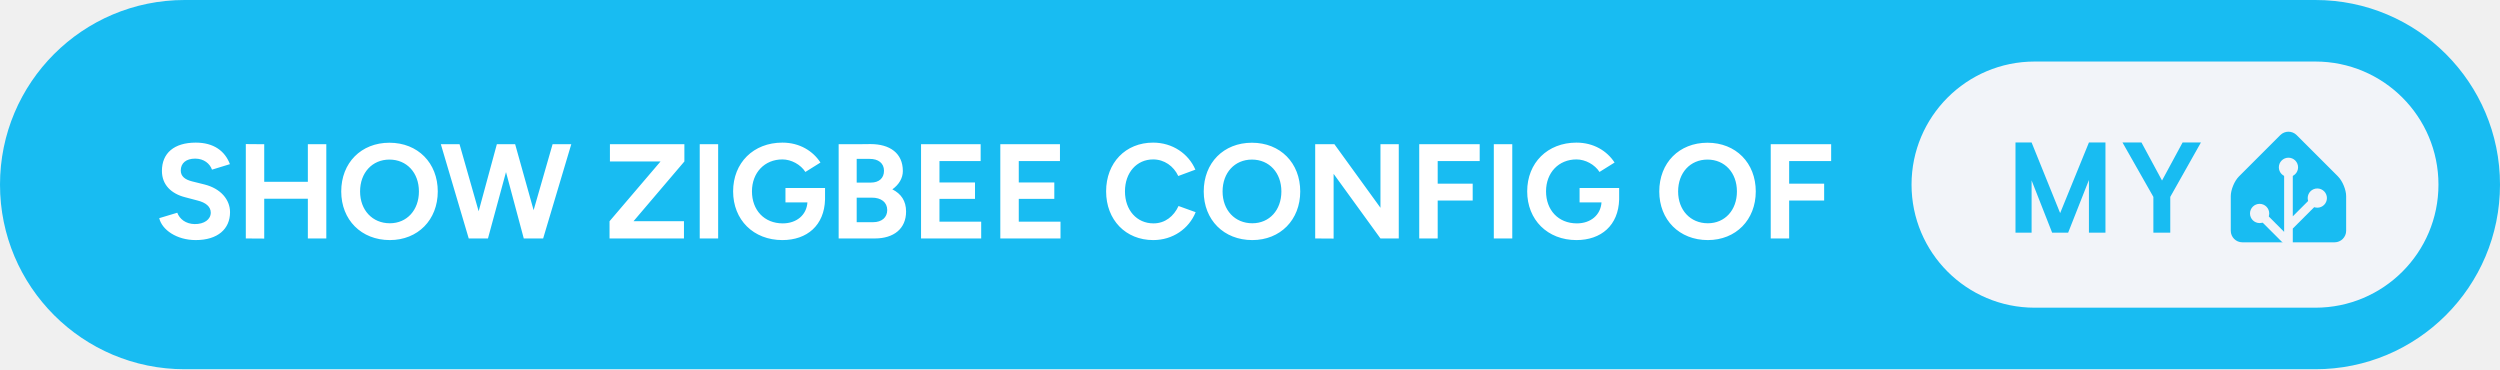
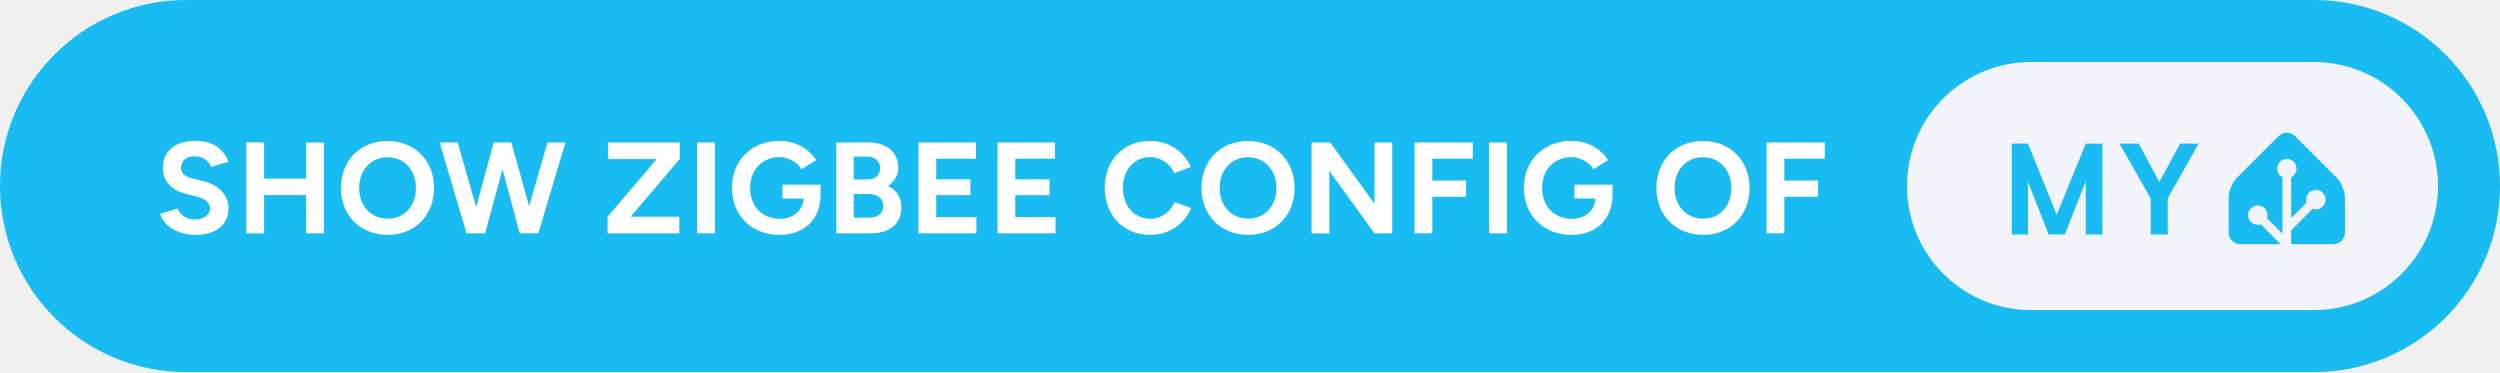
- <svg xmlns="http://www.w3.org/2000/svg" width="325" height="48" aria-label="show Zigbee config of My Home Assistant" style="border-radius:24px" viewBox="0 0 650 96">
-   <rect width="650" height="96" fill="#18BCF2" rx="48" />
-   <path fill="#fff" d="M50.89 62.42c5.7 0 8.92-2.87 8.92-7.25 0-3.25-2.41-6.15-6.65-7.21l-3.22-.8c-1.82-.46-2.94-1.3-2.94-2.83 0-1.93 1.4-3.09 3.75-3.09 2.27 0 3.81 1.3 4.37 2.87l4.66-1.43c-1.3-3.43-4.2-5.6-8.89-5.6-5.61 0-8.79 2.73-8.79 7.35 0 3.64 2.45 5.95 6.06 6.86l3.18.84c2.17.53 3.46 1.61 3.46 3.15 0 1.78-1.71 3.01-4.19 2.98-2.35-.04-3.92-1.34-4.52-2.95l-4.69 1.41c.7 3.01 4.51 5.7 9.49 5.7ZM63.91 62l4.79.03V51.67h11.34V62h4.8V37.5h-4.8v9.77H68.7V37.5l-4.79-.04Zm37.45.42c7.28 0 12.46-5.25 12.46-12.64 0-7.42-5.18-12.67-12.57-12.67-7.35 0-12.53 5.22-12.53 12.67 0 7.39 5.22 12.64 12.64 12.64Zm0-4.37c-4.55 0-7.74-3.43-7.74-8.27 0-4.86 3.15-8.29 7.63-8.29 4.52 0 7.67 3.43 7.67 8.29 0 4.84-3.12 8.27-7.56 8.27ZM121.87 62h5l4.69-17.26L136.18 62h5.04l7.31-24.5h-4.86l-4.93 17.15-4.8-17.15h-4.76l-4.73 17.43-4.97-17.43h-4.86Zm36.61 0h19.35v-4.48h-13.12l13.23-15.54V37.5h-19.36v4.48h13.16l-13.26 15.54Zm23.45 0h4.79V37.5h-4.79Zm21.49.42c6.4 0 10.92-3.82 11.09-10.57v-2.97h-10.29v3.74h5.71c-.21 3.29-2.84 5.46-6.41 5.46-4.83 0-8.01-3.46-8.01-8.33s3.29-8.3 7.91-8.3c2.31 0 4.76 1.33 5.98 3.26l3.92-2.45c-1.96-3.01-5.42-5.18-9.9-5.18-7.53 0-12.81 5.25-12.81 12.67s5.28 12.67 12.81 12.67Zm14.63-.42h9.41c4.9 0 8.12-2.52 8.12-7 0-2.77-1.29-4.62-3.57-5.77 1.72-1.23 2.73-2.91 2.73-4.76 0-4.63-3.36-7.01-8.4-7.01l-3.6.04h-4.69Zm8.01-20.69c2.31-.03 3.78 1.13 3.78 3.08 0 1.96-1.33 3.08-3.39 3.08h-3.71v-6.16Zm.56 10.08c2.52-.03 4.06 1.23 4.06 3.23 0 1.89-1.4 3.15-3.67 3.15h-4.27v-6.38h.24ZM239.47 62h15.64v-4.37h-10.85v-5.92h9.24v-4.27h-9.24v-5.56h10.71V37.5h-15.5Zm20.61 0h15.65v-4.37h-10.85v-5.92h9.24v-4.27h-9.24v-5.56h10.71V37.5h-15.51Zm39.76.42c5.08 0 9.28-2.94 11.03-7.25l-4.45-1.61c-1.23 2.67-3.5 4.52-6.51 4.52-4.34 0-7.42-3.43-7.42-8.33 0-4.87 3.05-8.3 7.32-8.3 2.9 0 5.32 1.72 6.54 4.31l4.45-1.65c-1.79-4.16-5.95-7.03-10.99-7.03-7.18 0-12.22 5.25-12.22 12.67s5.08 12.67 12.25 12.67Zm25.76 0c7.28 0 12.46-5.25 12.46-12.64 0-7.42-5.18-12.67-12.56-12.67-7.36 0-12.53 5.22-12.53 12.67 0 7.39 5.21 12.64 12.63 12.64Zm0-4.37c-4.55 0-7.73-3.43-7.73-8.27 0-4.86 3.14-8.29 7.63-8.29 4.51 0 7.66 3.43 7.66 8.29 0 4.84-3.11 8.27-7.56 8.27ZM341.95 62l4.79.03V45.2L358.92 62h4.76V37.5h-4.76v16.52L346.95 37.5h-5ZM369 62h4.8v-9.87h9.1v-4.38h-9.1v-5.87h10.92V37.5H369Zm19.39 0h4.8V37.5h-4.8Zm21.49.42c6.41 0 10.92-3.82 11.1-10.57v-2.97h-10.29v3.74h5.7c-.21 3.29-2.83 5.46-6.4 5.46-4.83 0-8.02-3.46-8.02-8.33s3.29-8.3 7.91-8.3c2.31 0 4.76 1.33 5.99 3.26l3.92-2.45c-1.96-3.01-5.43-5.18-9.91-5.18-7.52 0-12.81 5.25-12.81 12.67s5.29 12.67 12.81 12.67Zm34.16 0c7.28 0 12.46-5.25 12.46-12.64 0-7.42-5.18-12.67-12.56-12.67-7.36 0-12.53 5.22-12.53 12.67 0 7.39 5.21 12.64 12.63 12.64Zm0-4.37c-4.55 0-7.73-3.43-7.73-8.27 0-4.86 3.14-8.29 7.63-8.29 4.51 0 7.66 3.43 7.66 8.29 0 4.84-3.11 8.27-7.56 8.27ZM460.39 62h4.79v-9.87h9.1v-4.38h-9.1v-5.87h10.92V37.5h-15.71Z" />
-   <g style="transform:translate(153px,0)">
+ <svg xmlns="http://www.w3.org/2000/svg" width="322.5" height="48" aria-label="show Zigbee config of My Home Assistant" style="border-radius:24px" viewBox="0 0 645 96">
+   <rect width="645" height="96" fill="#18BCF2" rx="48" />
+   <path fill="#fff" d="M50.42 60.6c5.46 0 8.54-2.75 8.54-6.93 0-3.12-2.31-5.9-6.36-6.9L49.51 46c-1.74-.44-2.81-1.24-2.81-2.72 0-1.84 1.34-2.95 3.58-2.95 2.18 0 3.66 1.24 4.19 2.75l4.46-1.37c-1.24-3.29-4.02-5.36-8.51-5.36-5.36 0-8.41 2.61-8.41 7.03 0 3.49 2.35 5.7 5.8 6.57l3.04.8c2.08.51 3.32 1.54 3.32 3.02 0 1.71-1.64 2.88-4.02 2.85-2.24-.04-3.75-1.28-4.32-2.82l-4.49 1.34c.67 2.88 4.32 5.46 9.08 5.46Zm13.13-.4 4.59.03v-9.91h10.85v9.88h4.59V36.75h-4.59v9.35H68.14v-9.35l-4.59-.03Zm36.52.4c6.96 0 11.92-5.02 11.92-12.09 0-7.1-4.96-12.13-12.02-12.13-7.04 0-12 4.99-12 12.13 0 7.07 4.99 12.09 12.1 12.09Zm0-4.19c-4.36 0-7.41-3.28-7.41-7.9 0-4.66 3.02-7.94 7.31-7.94 4.32 0 7.33 3.28 7.33 7.94 0 4.62-2.98 7.9-7.23 7.9Zm20.3 3.79h4.79l4.49-16.52 4.42 16.52h4.82l7-23.45h-4.65l-4.73 16.41-4.59-16.41h-4.55l-4.52 16.68-4.76-16.68h-4.66Zm36.38 0h18.52v-4.29h-12.56l12.66-14.87v-4.29h-18.52v4.29h12.59l-12.69 14.87Zm23.11 0h4.59V36.75h-4.59Zm21.24.4c6.13 0 10.45-3.65 10.62-10.12v-2.84h-9.85v3.58h5.46c-.2 3.15-2.71 5.23-6.13 5.23-4.62 0-7.67-3.32-7.67-7.98 0-4.65 3.15-7.93 7.57-7.93 2.21 0 4.56 1.27 5.73 3.11l3.75-2.34c-1.87-2.89-5.19-4.96-9.48-4.96-7.2 0-12.26 5.02-12.26 12.12 0 7.11 5.06 12.13 12.26 12.13Zm14.67-.4h9.02c4.69 0 7.77-2.41 7.77-6.7 0-2.65-1.24-4.42-3.42-5.53 1.64-1.17 2.61-2.78 2.61-4.55 0-4.43-3.21-6.7-8.04-6.7l-3.45.03h-4.49Zm7.68-19.8c2.21-.03 3.61 1.07 3.61 2.95 0 1.88-1.27 2.95-3.25 2.95h-3.55v-5.9Zm.53 9.65c2.41-.03 3.89 1.17 3.89 3.08 0 1.81-1.34 3.02-3.52 3.02h-4.09v-6.1h.24Zm12.97 10.15h14.97v-4.19h-10.38v-5.66h8.84v-4.09h-8.84v-5.32h10.25v-4.19h-14.84Zm20.4 0h14.97v-4.19h-10.38v-5.66h8.84v-4.09h-8.84v-5.32h10.25v-4.19h-14.84Zm39.39.4c4.86 0 8.88-2.81 10.56-6.93l-4.26-1.54c-1.17 2.54-3.35 4.32-6.23 4.32-4.15 0-7.1-3.29-7.1-7.98 0-4.65 2.91-7.93 7-7.93 2.78 0 5.09 1.64 6.27 4.12l4.25-1.58c-1.71-3.99-5.7-6.73-10.52-6.73-6.87 0-11.69 5.02-11.69 12.12 0 7.11 4.86 12.13 11.72 12.13Zm25.33 0c6.97 0 11.93-5.02 11.93-12.09 0-7.1-4.96-12.13-12.03-12.13-7.04 0-11.99 4.99-11.99 12.13 0 7.07 4.99 12.09 12.09 12.09Zm0-4.19c-4.35 0-7.4-3.28-7.4-7.9 0-4.66 3.01-7.94 7.3-7.94 4.32 0 7.34 3.28 7.34 7.94 0 4.62-2.99 7.9-7.24 7.9Zm16.31 3.79 4.59.03V44.12l11.66 16.08h4.56V36.75h-4.56v15.81l-11.45-15.81h-4.8Zm26.57 0h4.59v-9.45h8.71v-4.18h-8.71v-5.63h10.45v-4.19h-15.04Zm19.23 0h4.59V36.75h-4.59Zm21.24.4c6.13 0 10.45-3.65 10.62-10.12v-2.84h-9.85v3.58h5.46c-.2 3.15-2.71 5.23-6.13 5.23-4.62 0-7.67-3.32-7.67-7.98 0-4.65 3.15-7.93 7.57-7.93 2.21 0 4.55 1.27 5.73 3.11l3.75-2.34c-1.88-2.89-5.19-4.96-9.48-4.96-7.2 0-12.26 5.02-12.26 12.12 0 7.11 5.06 12.13 12.26 12.13Zm34.03 0c6.97 0 11.93-5.02 11.93-12.09 0-7.1-4.96-12.13-12.03-12.13-7.03 0-11.99 4.99-11.99 12.13 0 7.07 4.99 12.09 12.09 12.09Zm0-4.19c-4.35 0-7.4-3.28-7.4-7.9 0-4.66 3.02-7.94 7.3-7.94 4.33 0 7.34 3.28 7.34 7.94 0 4.62-2.98 7.9-7.24 7.9Zm16.32 3.79h4.59v-9.45h8.71v-4.18h-8.71v-5.63h10.45v-4.19h-15.04Z" />
+   <g style="transform:translate(148px,0)">
    <rect width="137" height="64" x="344" y="16" fill="#F2F4F9" rx="32" />
    <path fill="#18BCF2" d="M394.419 37.047V60.5h-4.297V46.797L384.716 60.5h-4.157l-5.343-13.594V60.5h-4.188V37.047h4.188l7.422 18.36 7.484-18.36h4.297Zm9.365 0 5.344 9.89 5.344-9.89h4.766l-7.969 14.14V60.5h-4.391v-9.313l-8.031-14.14h4.937ZM457 60c0 1.65-1.35 3-3 3h-24c-1.65 0-3-1.35-3-3v-9c0-1.65.95-3.95 2.12-5.12l10.76-10.76a3 3 0 0 1 4.24 0l10.76 10.76c1.17 1.17 2.12 3.47 2.12 5.12v9Z" />
    <path fill="#F2F4F9" stroke="#F2F4F9" d="M442 45.5a2 2 0 1 0 0-4 2 2 0 0 0 0 4Z" />
    <path fill="#F2F4F9" stroke="#F2F4F9" stroke-miterlimit="10" d="M449.5 53.5a2 2 0 1 0 0-4 2 2 0 0 0 0 4ZM434.5 57.5a2 2 0 1 0 0-4 2 2 0 0 0 0 4Z" />
    <path fill="none" stroke="#F2F4F9" stroke-miterlimit="10" stroke-width="2.25" d="M442 43.48V63l-7.5-7.5M449.5 51.46l-7.41 7.41" />
  </g>
</svg>
